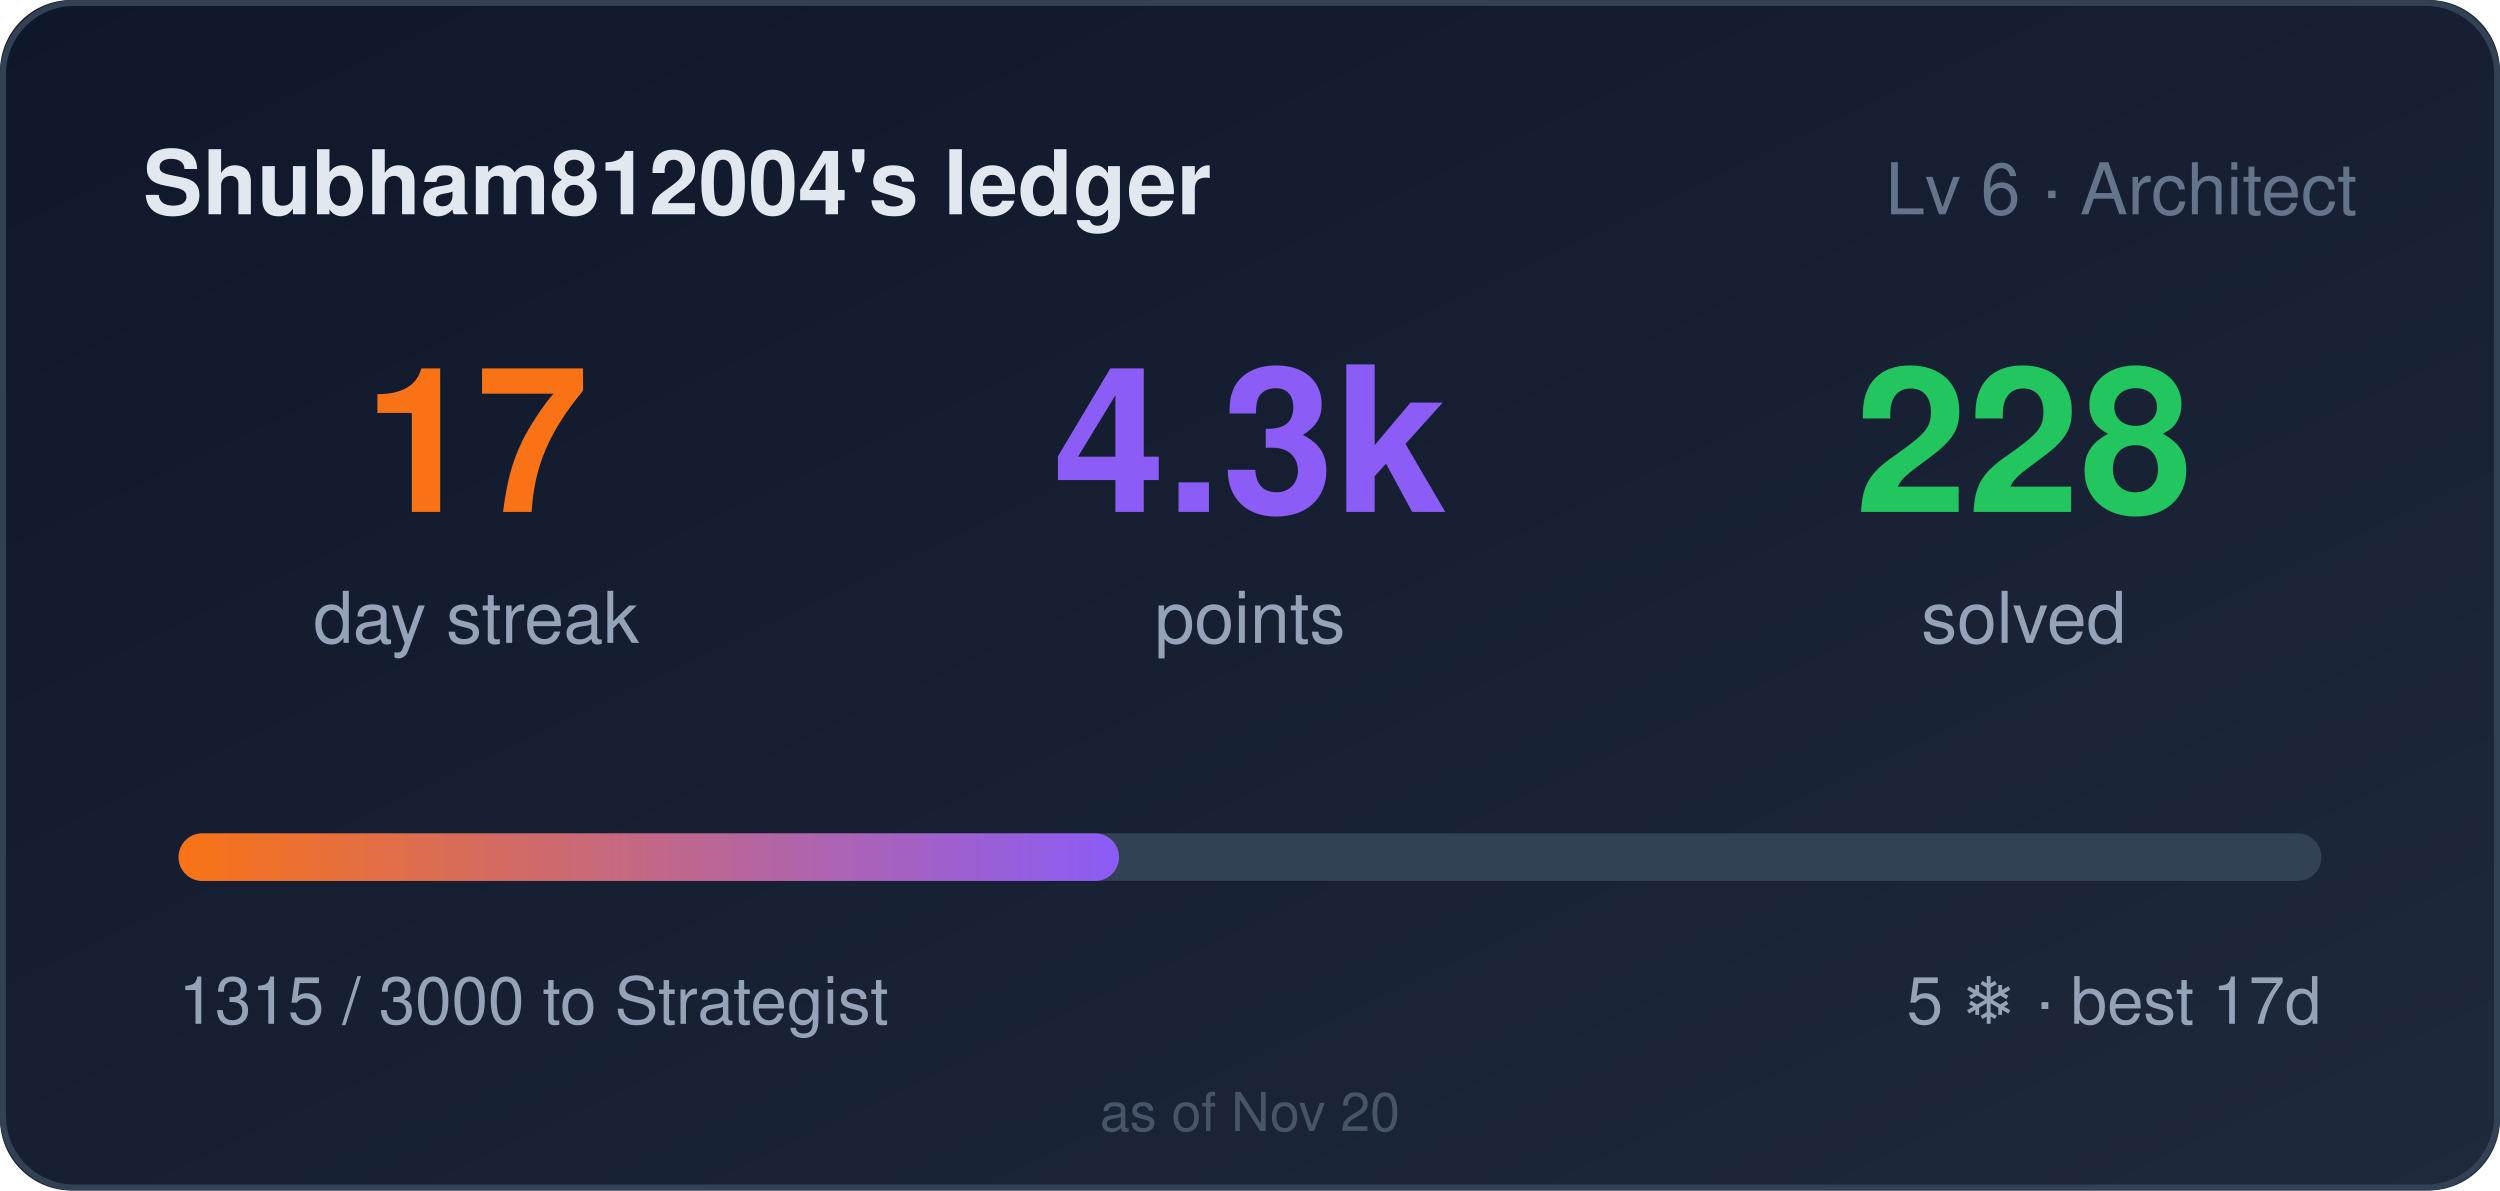
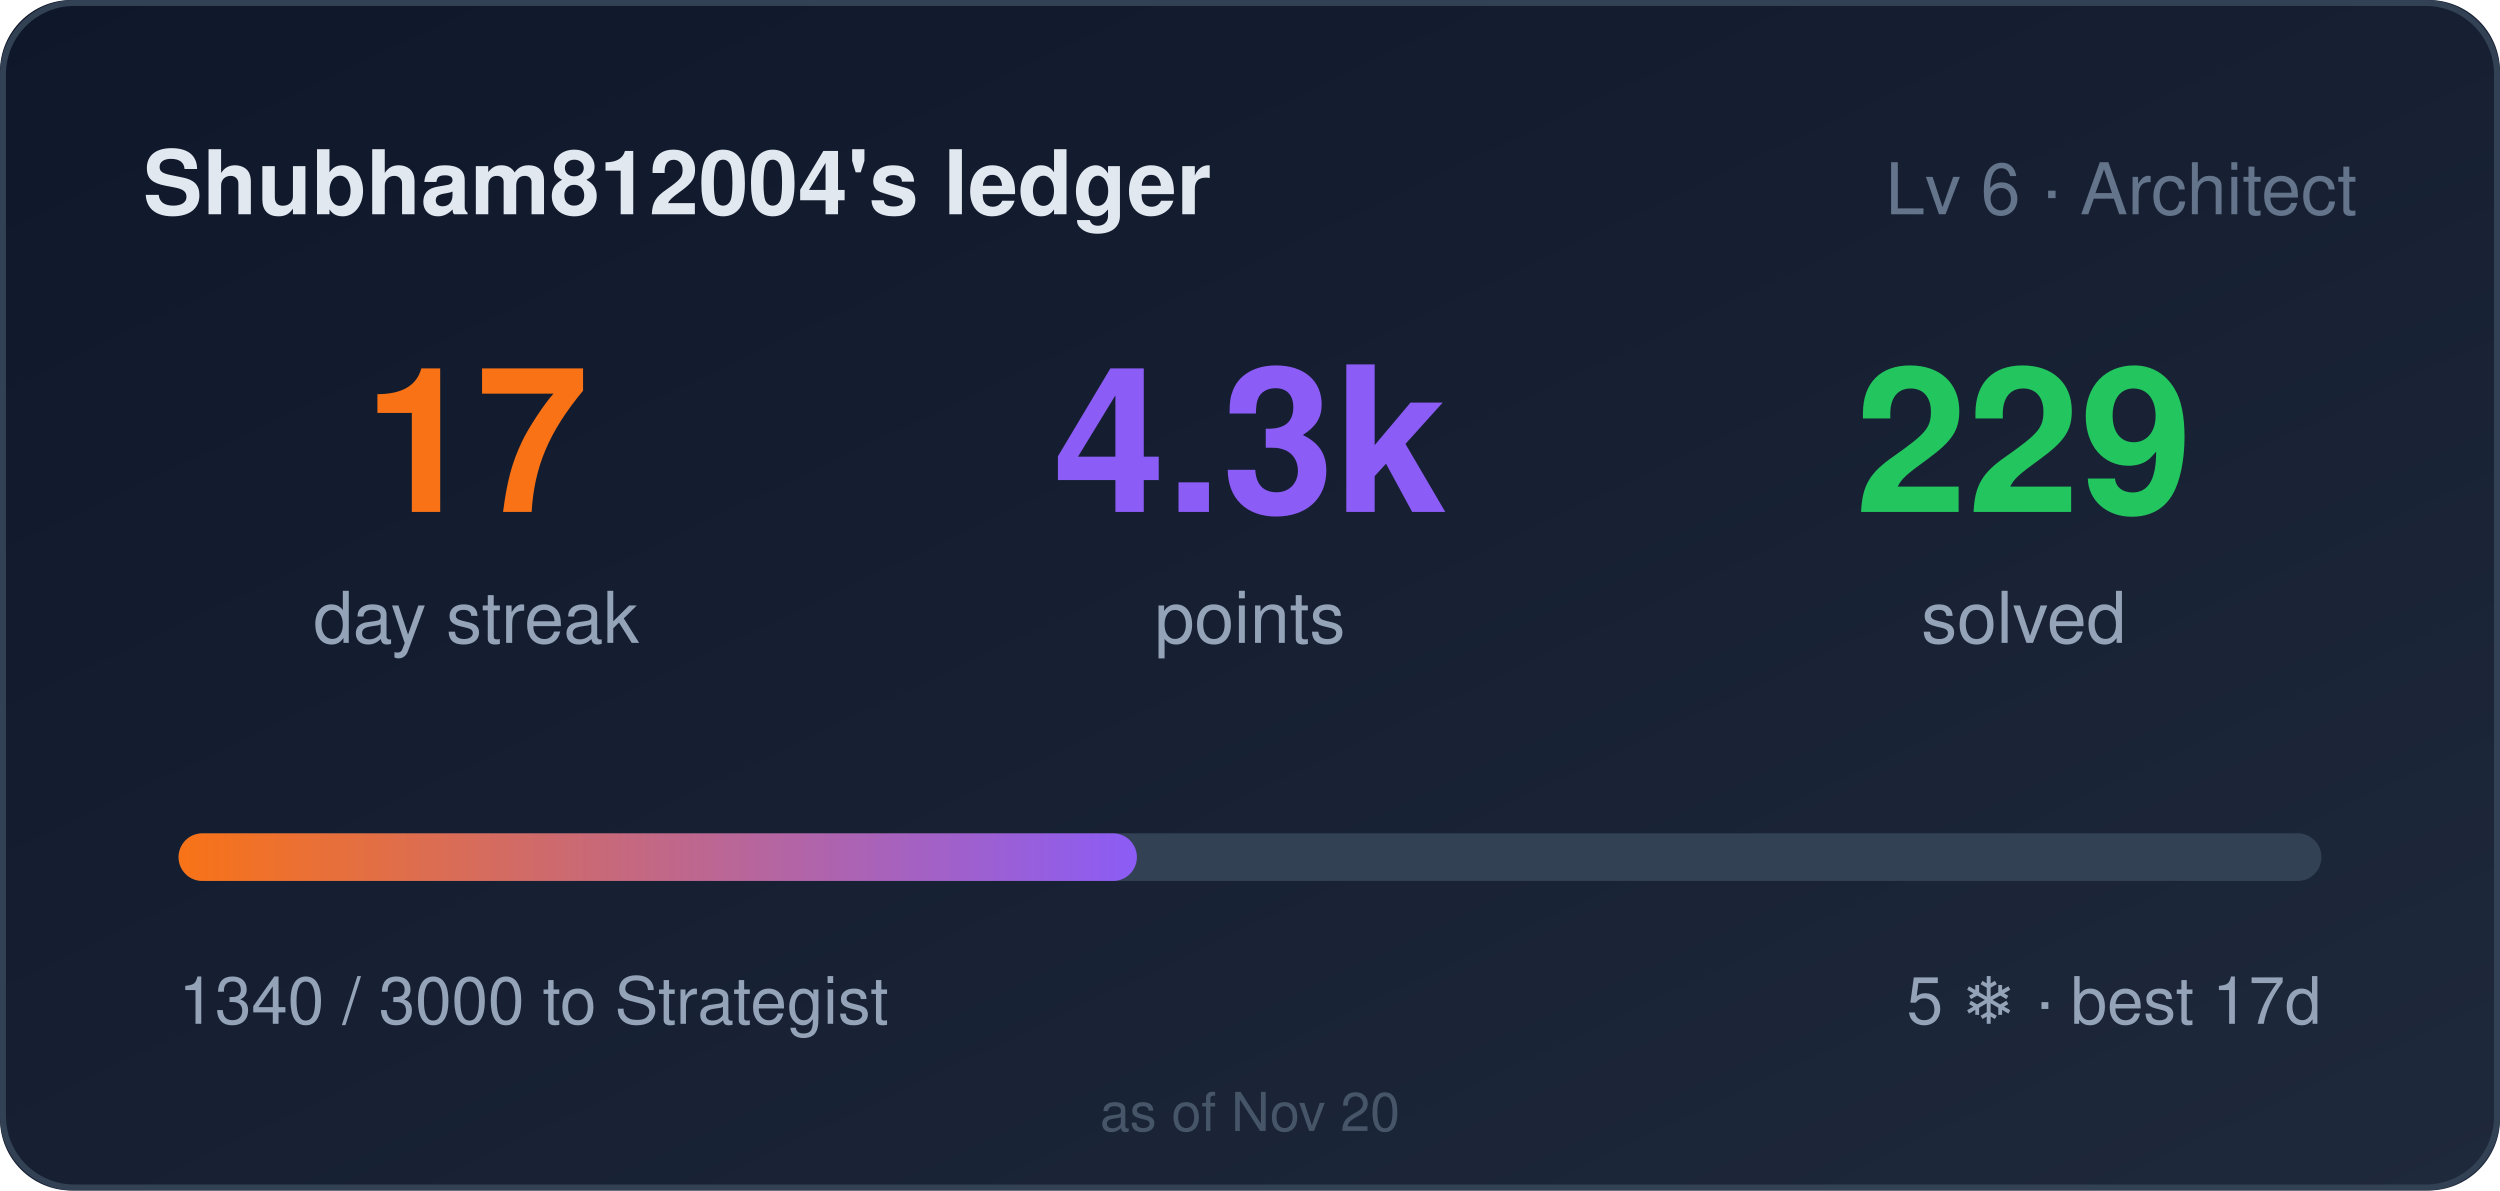
- <svg xmlns="http://www.w3.org/2000/svg" width="420" height="200" role="img" aria-label="Shubham812004's ledger: 17 day streak, 4315 points">
+ <svg xmlns="http://www.w3.org/2000/svg" width="420" height="200" role="img" aria-label="Shubham812004's ledger: 17 day streak, 4340 points">
  <style>
    .bar,.n{transform-box:fill-box}
    .bar{transform-origin:left center}
    @media (prefers-reduced-motion: no-preference){
      .bar{animation:cl-grow .9s cubic-bezier(.22,1,.36,1) both}
      .n{animation:cl-rise .5s ease-out both}
      .n2{animation-delay:.08s}
      .n3{animation-delay:.16s}
    }
    @keyframes cl-grow{from{transform:scaleX(0)}to{transform:scaleX(1)}}
    @keyframes cl-rise{from{opacity:0;transform:translateY(6px)}to{opacity:1;transform:none}}
  </style>
  <defs>
    <linearGradient id="bg" x1="0" y1="0" x2="1" y2="1">
      <stop offset="0" stop-color="#0f172a" />
      <stop offset="1" stop-color="#1e293b" />
    </linearGradient>
    <linearGradient id="bar" x1="0" y1="0" x2="1" y2="0">
      <stop offset="0" stop-color="#f97316" />
      <stop offset="1" stop-color="#8b5cf6" />
    </linearGradient>
  </defs>
  <rect width="420" height="200" rx="12" fill="url(#bg)" />
  <rect x="0.5" y="0.5" width="419" height="199" rx="12" fill="none" stroke="#334155" />
  <text x="24" y="36" fill="#e2e8f0" font-size="15" font-weight="600" font-family="Segoe UI,Helvetica,Arial,sans-serif">Shubham812004's ledger</text>
  <text x="396" y="36" fill="#64748b" font-size="12" text-anchor="end" font-family="Segoe UI,Helvetica,Arial,sans-serif">Lv 6 · Architect</text>
  <g font-family="Segoe UI,Helvetica,Arial,sans-serif">
    <text class="n n1" x="80" y="86" fill="#f97316" font-size="34" font-weight="700" text-anchor="middle">17</text>
    <text x="80" y="108" fill="#94a3b8" font-size="12" text-anchor="middle">day streak</text>
    <text class="n n2" x="210" y="86" fill="#8b5cf6" font-size="34" font-weight="700" text-anchor="middle">4.3k</text>
    <text x="210" y="108" fill="#94a3b8" font-size="12" text-anchor="middle">points</text>
-     <text class="n n3" x="340" y="86" fill="#22c55e" font-size="34" font-weight="700" text-anchor="middle">228</text>
+     <text class="n n3" x="340" y="86" fill="#22c55e" font-size="34" font-weight="700" text-anchor="middle">229</text>
    <text x="340" y="108" fill="#94a3b8" font-size="12" text-anchor="middle">solved</text>
  </g>
  <rect x="30" y="140" width="360" height="8" rx="4" fill="#334155" />
-   <rect class="bar" x="30" y="140" width="158" height="8" rx="4" fill="url(#bar)" />
-   <text x="30" y="172" fill="#94a3b8" font-size="11" font-family="Segoe UI,Helvetica,Arial,sans-serif">1315 / 3000 to Strategist</text>
+   <rect class="bar" x="30" y="140" width="161" height="8" rx="4" fill="url(#bar)" />
+   <text x="30" y="172" fill="#94a3b8" font-size="11" font-family="Segoe UI,Helvetica,Arial,sans-serif">1340 / 3000 to Strategist</text>
  <text x="390" y="172" fill="#94a3b8" font-size="11" text-anchor="end" font-family="Segoe UI,Helvetica,Arial,sans-serif">5 ❄ · best 17d</text>
  <text x="210" y="190" fill="#475569" font-size="9" text-anchor="middle" font-family="Segoe UI,Helvetica,Arial,sans-serif">as of Nov 20</text>
</svg>
